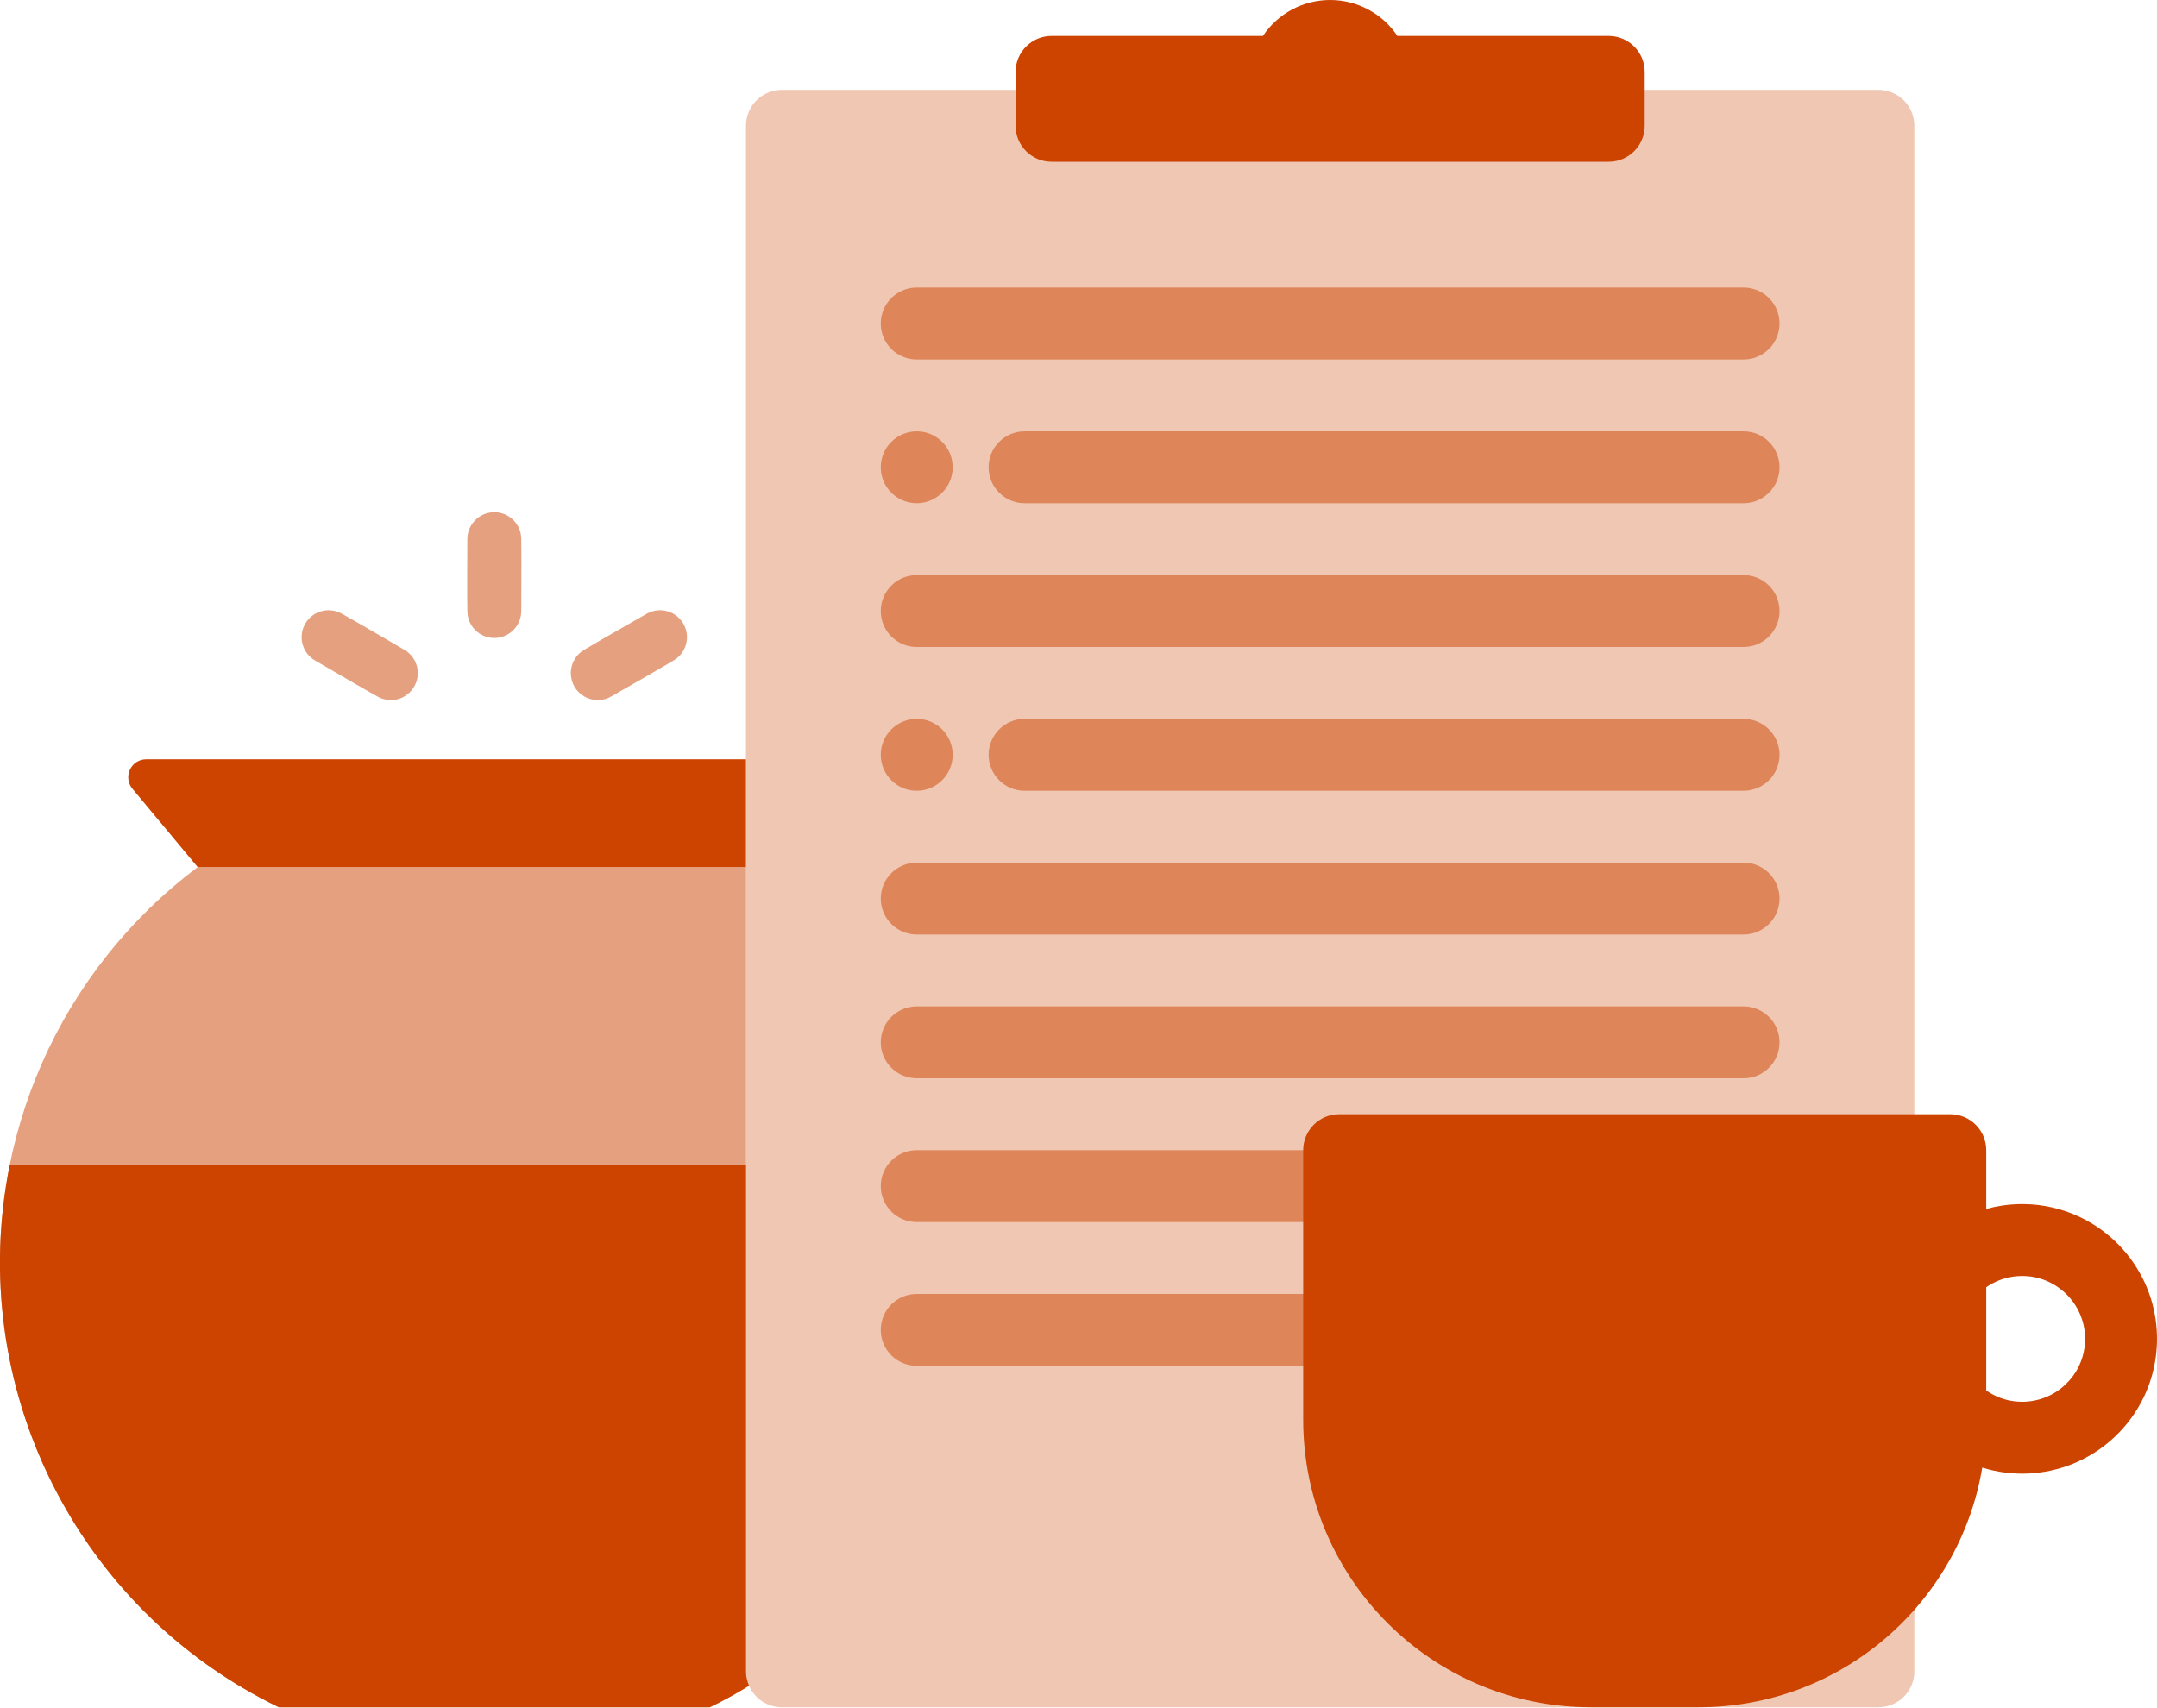
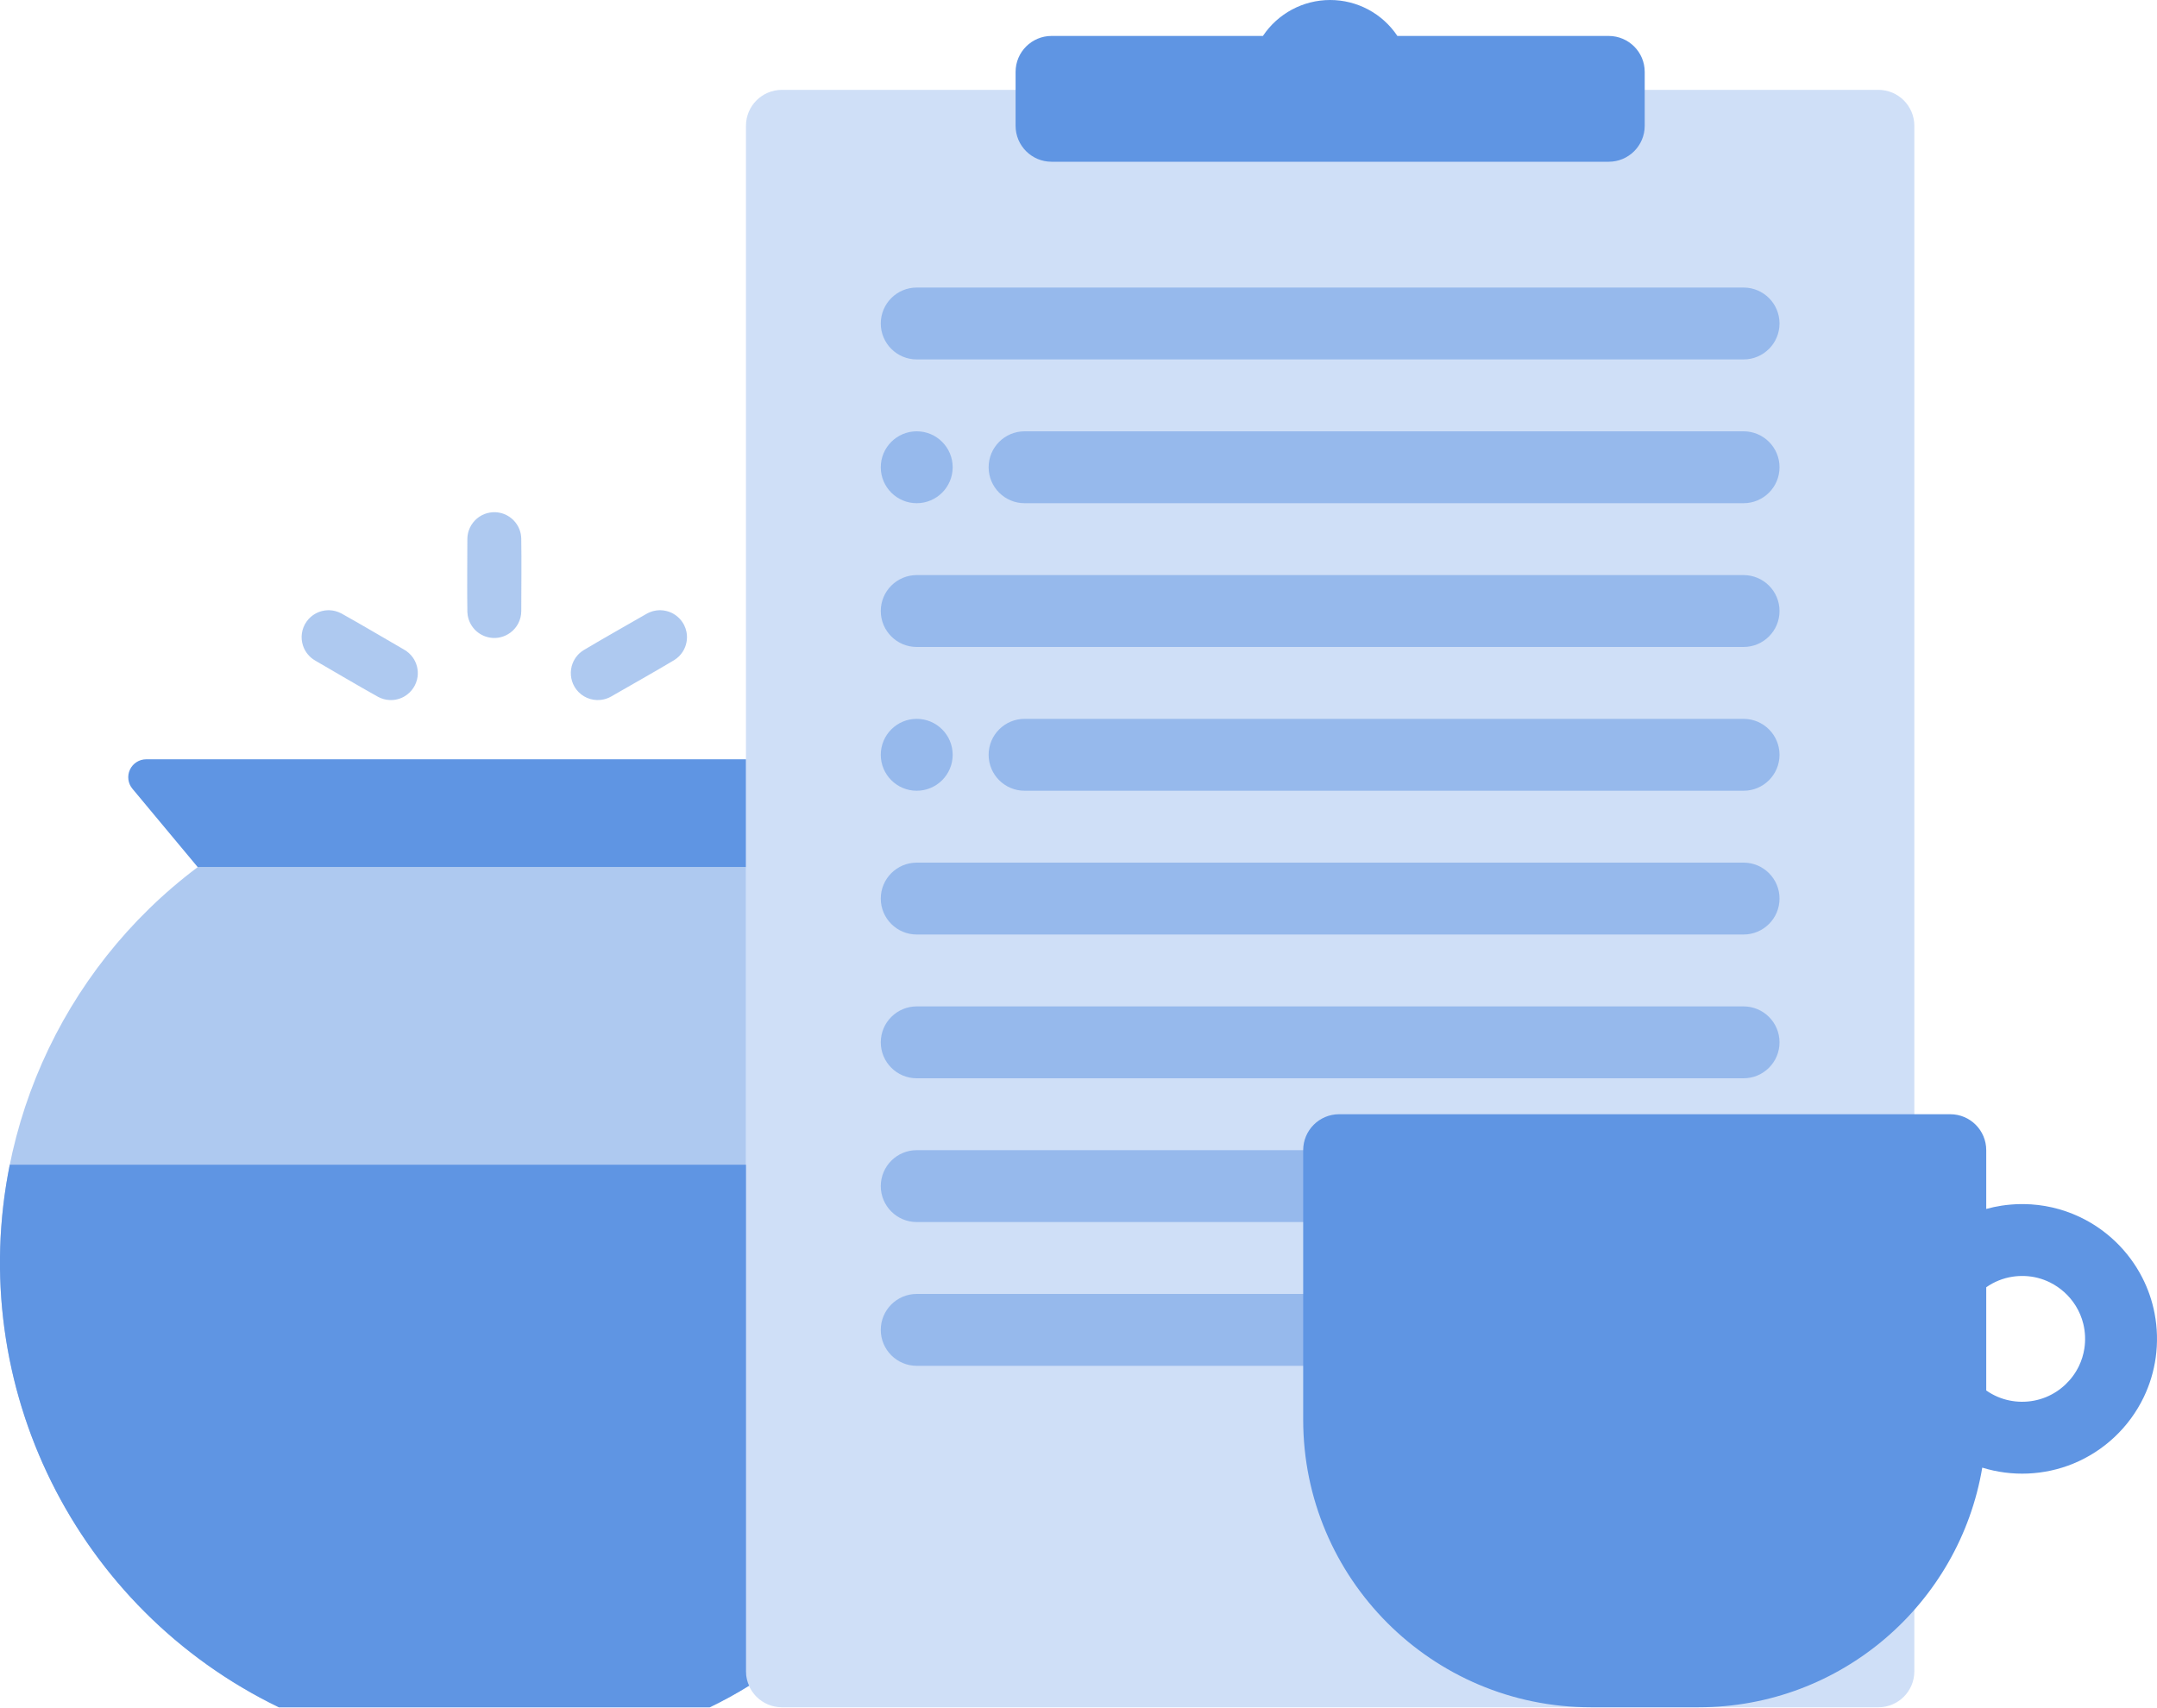
<svg xmlns="http://www.w3.org/2000/svg" viewBox="0 0 240 190" fill-rule="evenodd" clip-rule="evenodd" stroke-linejoin="round" stroke-miterlimit="1.414">
  <path fill="none" d="M0 0h240v190H0z" />
  <clipPath id="a">
    <path d="M0 0h240v190H0z" />
  </clipPath>
-   <g clip-path="url(#a)" fill="#c40">
+   <g clip-path="url(#a)" fill="#5f95e3">
    <path d="M36.682 67.912c.212.012.421.039.626.092.236.061.459.152.674.263 2.356 1.313 4.672 2.696 7.007 4.044a3.044 3.044 0 0 1 .935.845 3.02 3.02 0 0 1 .54 2.145 3.023 3.023 0 0 1-1.448 2.191 2.976 2.976 0 0 1-1.647.415 3.003 3.003 0 0 1-1.3-.355c-2.356-1.313-4.672-2.696-7.008-4.044a3.014 3.014 0 0 1-1.345-1.648 2.998 2.998 0 0 1 2.785-3.95c.091 0 .09 0 .181.002zm36.817-.002a3.044 3.044 0 0 1 1.226.289 3.03 3.03 0 0 1 1.398 1.37c.121.243.209.503.261.77a3.02 3.02 0 0 1-.41 2.174 2.987 2.987 0 0 1-.957.948c-2.315 1.384-4.671 2.698-7.006 4.047a2.97 2.97 0 0 1-1.199.386 2.998 2.998 0 0 1-2.7-1.182 3.023 3.023 0 0 1-.499-2.579 2.99 2.99 0 0 1 1.32-1.775c2.315-1.384 4.67-2.698 7.006-4.047.265-.147.544-.261.841-.328.177-.04.356-.061.538-.071.091-.002.09-.002.181-.002zM55.146 57.003c.325.021.642.084.946.202.79.309 1.424.953 1.72 1.748.113.306.171.624.186.95.044 2.698.002 5.398.002 8.097a3.009 3.009 0 0 1-.347 1.4 3.021 3.021 0 0 1-2.026 1.533c-.285.061-.579.08-.87.057a3.02 3.02 0 0 1-1.755-.752 3.011 3.011 0 0 1-.963-1.755 3.317 3.317 0 0 1-.037-.386C51.958 65.398 52 62.699 52 60c.005-.326.052-.646.156-.955a3.023 3.023 0 0 1 1.752-1.84 3.155 3.155 0 0 1 1.238-.202zM83 96.5V186c0 .582.125 1.135.345 1.602A46.537 46.537 0 0 1 78.974 190H31.026A55 55 0 0 1 22 96.5h61z" fill-opacity=".5" />
    <path d="M83 129.619V186c0 .582.125 1.135.345 1.602A46.537 46.537 0 0 1 78.974 190H31.026a55 55 0 0 1-29.939-60.381H83zM83 96.5H22l-7.266-8.72a1.999 1.999 0 0 1 1.536-3.28H83v12z" />
    <g>
      <path d="M213 14c0-2.208-1.792-4-4-4H87c-2.208 0-4 1.792-4 4v172c0 2.208 1.792 4 4 4h122c2.208 0 4-1.792 4-4V14z" fill-opacity=".3" />
      <path d="M140.519 4A8.989 8.989 0 0 1 148 0a8.989 8.989 0 0 1 7.481 4H179c2.217.009 4 1.798 4 4v6c0 2.208-1.792 4-4 4h-62c-2.208 0-4-1.792-4-4V8a4.005 4.005 0 0 1 4-4h23.519z" />
      <path d="M150 144c2.208 0 4 1.792 4 4s-1.792 4-4 4h-48c-2.208 0-4-1.792-4-4s1.792-4 4-4h48zm44-16c2.208 0 4 1.792 4 4s-1.792 4-4 4h-92c-2.208 0-4-1.792-4-4s1.792-4 4-4h92zm0-16c2.208 0 4 1.792 4 4s-1.792 4-4 4h-92c-2.208 0-4-1.792-4-4s1.792-4 4-4h92zm0-16c2.208 0 4 1.792 4 4s-1.792 4-4 4h-92c-2.208 0-4-1.792-4-4s1.792-4 4-4h92zm0-16c2.208 0 4 1.792 4 4s-1.792 4-4 4h-80c-2.208 0-4-1.792-4-4s1.792-4 4-4h80zm-88 4c0-2.208-1.792-4-4-4s-4 1.792-4 4 1.792 4 4 4 4-1.792 4-4zm88-20c2.208 0 4 1.792 4 4s-1.792 4-4 4h-92c-2.208 0-4-1.792-4-4s1.792-4 4-4h92zm-88-12c0-2.208-1.792-4-4-4s-4 1.792-4 4 1.792 4 4 4 4-1.792 4-4zm88-4c2.208 0 4 1.792 4 4s-1.792 4-4 4h-80c-2.208 0-4-1.792-4-4s1.792-4 4-4h80zm0-16c2.208 0 4 1.792 4 4s-1.792 4-4 4h-92c-2.208 0-4-1.792-4-4s1.792-4 4-4h92z" fill-opacity=".5" />
    </g>
    <path d="M217 124c2.208 0 4 1.792 4 4v6.541a14.774 14.774 0 0 1 1.717-.368 15.876 15.876 0 0 1 2.089-.172h.388a14.9 14.9 0 0 1 6.142 1.401 15.077 15.077 0 0 1 7.022 6.772 14.863 14.863 0 0 1 1.373 3.988c.312 1.623.353 3.298.123 4.935a14.913 14.913 0 0 1-1.334 4.404 15.064 15.064 0 0 1-7.852 7.39 15.03 15.03 0 0 1-10.111.438C218.017 178.458 204.846 190 189 190h-12c-17.661 0-32-14.339-32-32v-30c0-2.208 1.792-4 4-4h68zm4 30.743c.401.28.831.519 1.281.71.83.351 1.726.535 2.626.546a7.008 7.008 0 0 0 2.733-.513 7.04 7.04 0 0 0 2.186-1.42 7.048 7.048 0 0 0 1.487-2.039 6.912 6.912 0 0 0 .606-1.953 7.1 7.1 0 0 0-.118-2.743 6.942 6.942 0 0 0-.855-2.023 7.092 7.092 0 0 0-2.844-2.584 6.874 6.874 0 0 0-2.827-.719 7.346 7.346 0 0 0-1.349.076 6.897 6.897 0 0 0-2.926 1.177v11.485z" />
  </g>
</svg>
